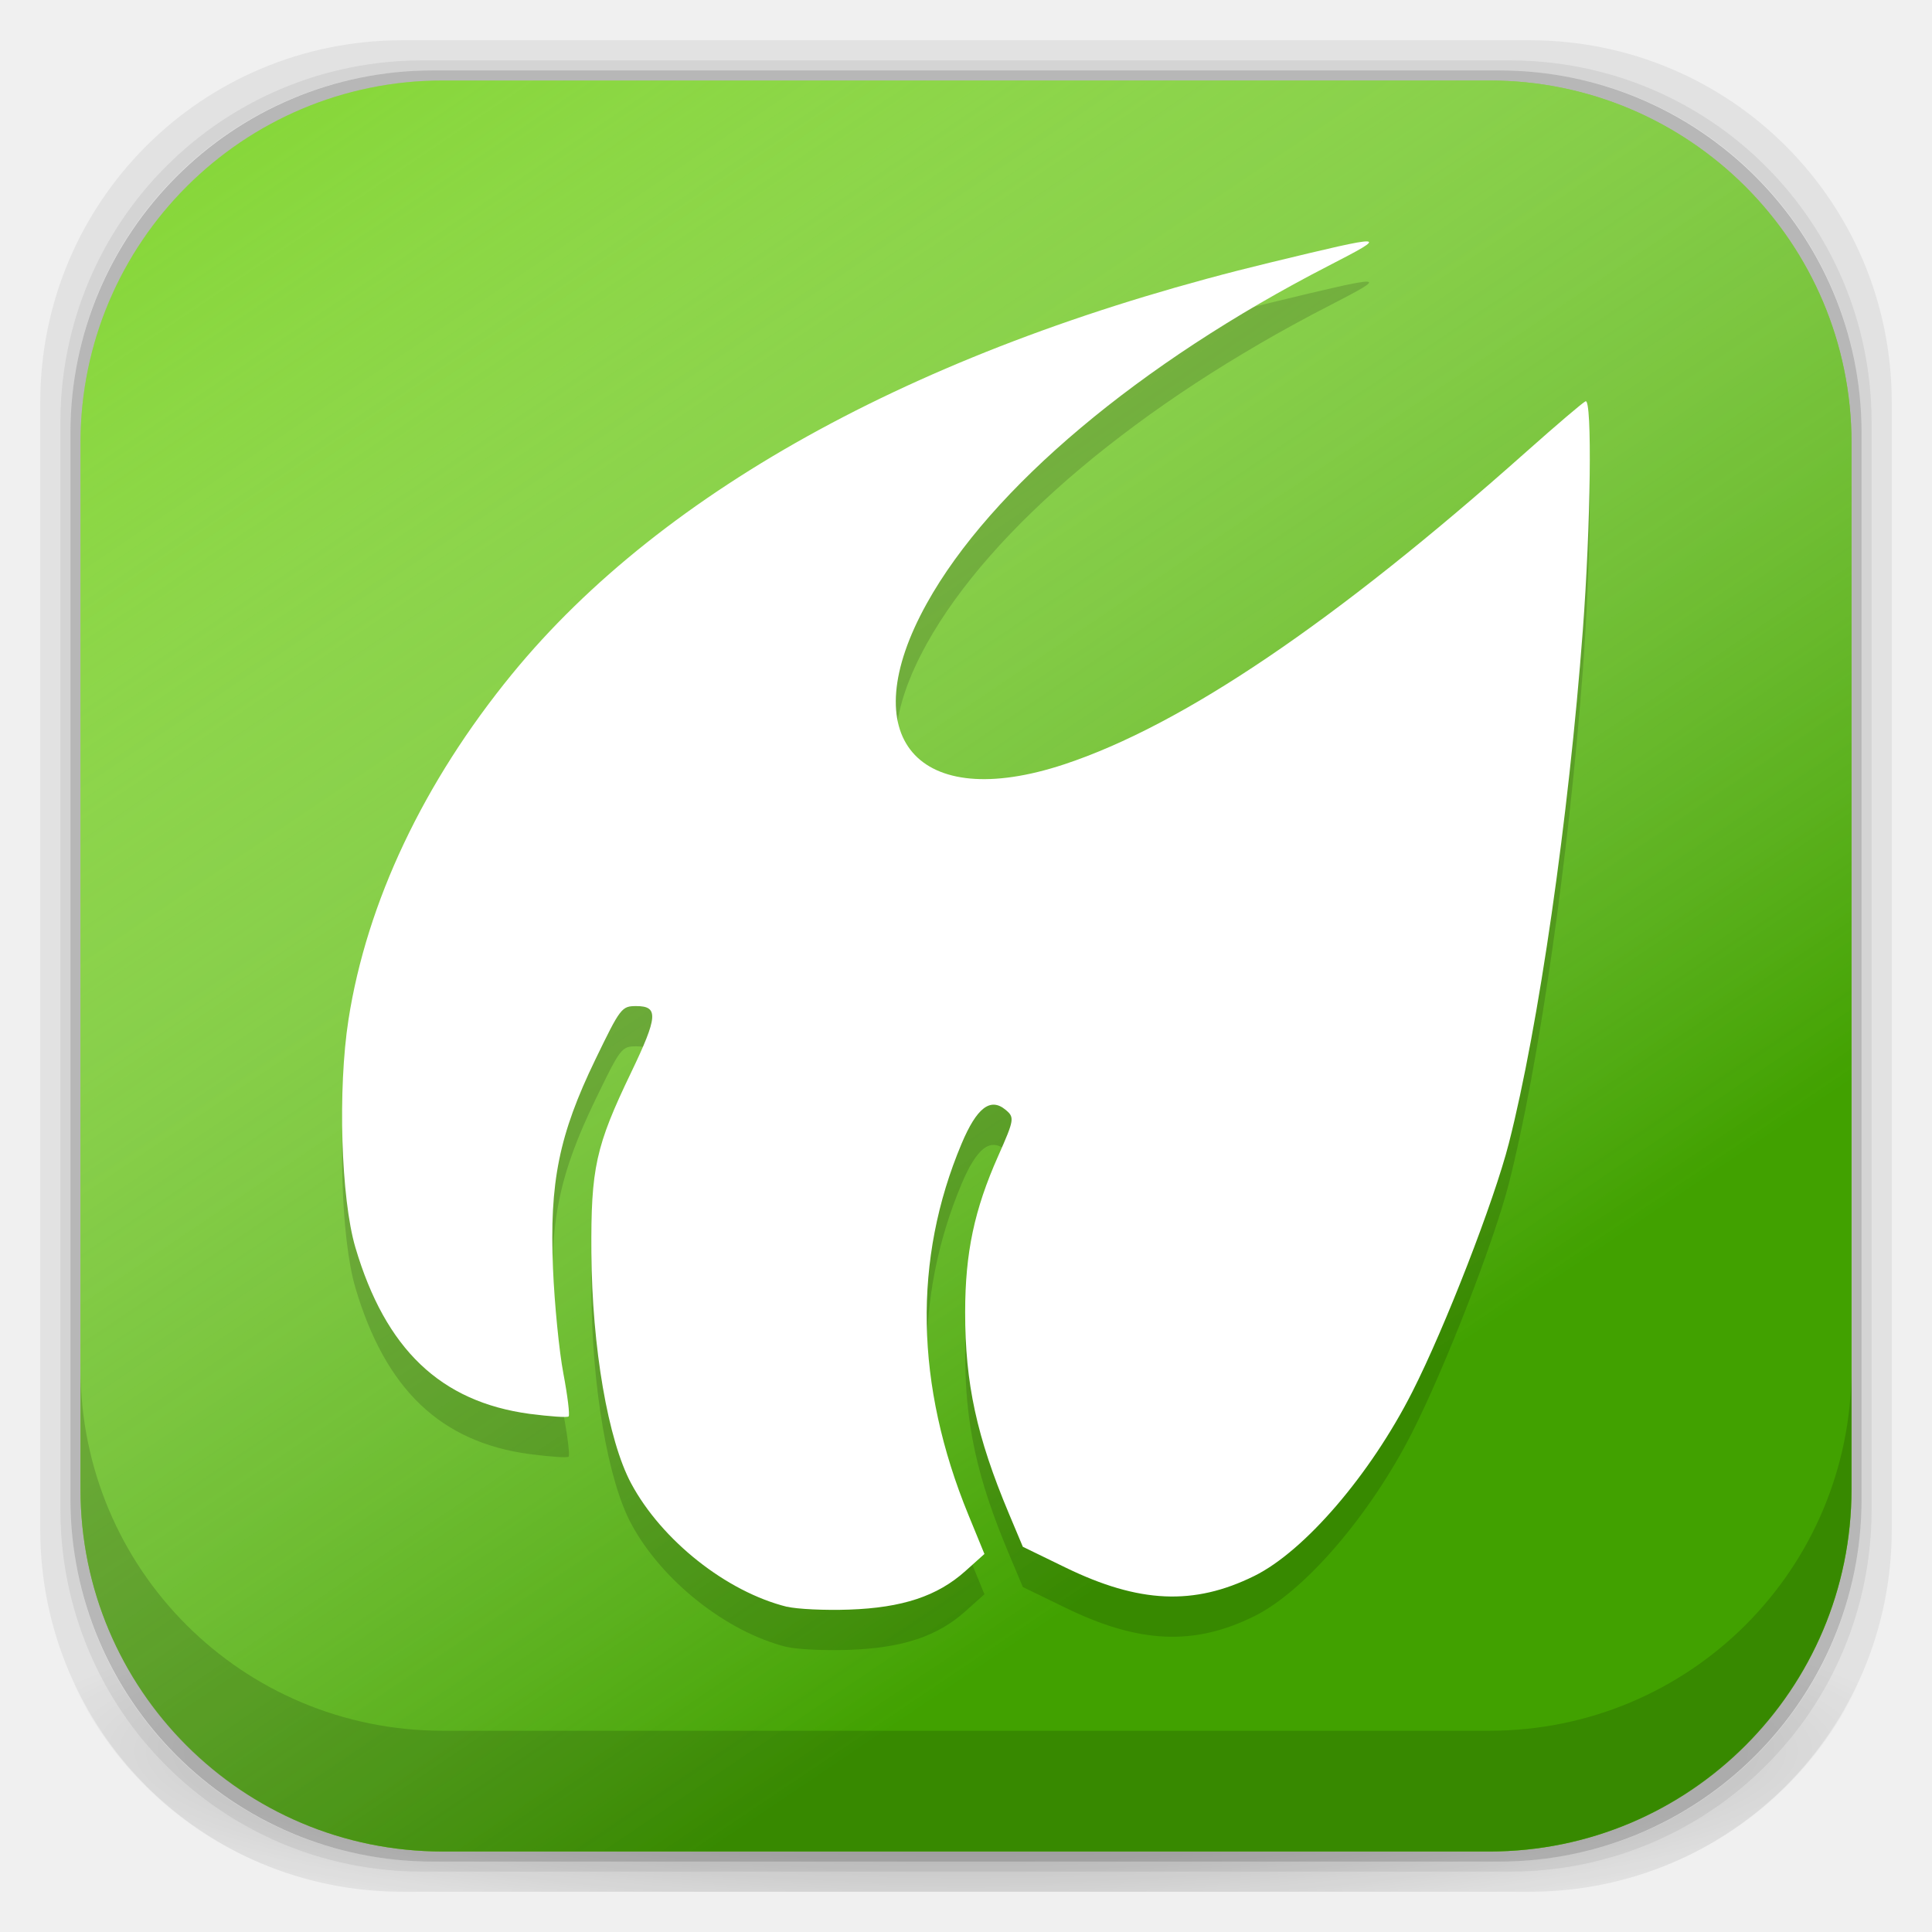
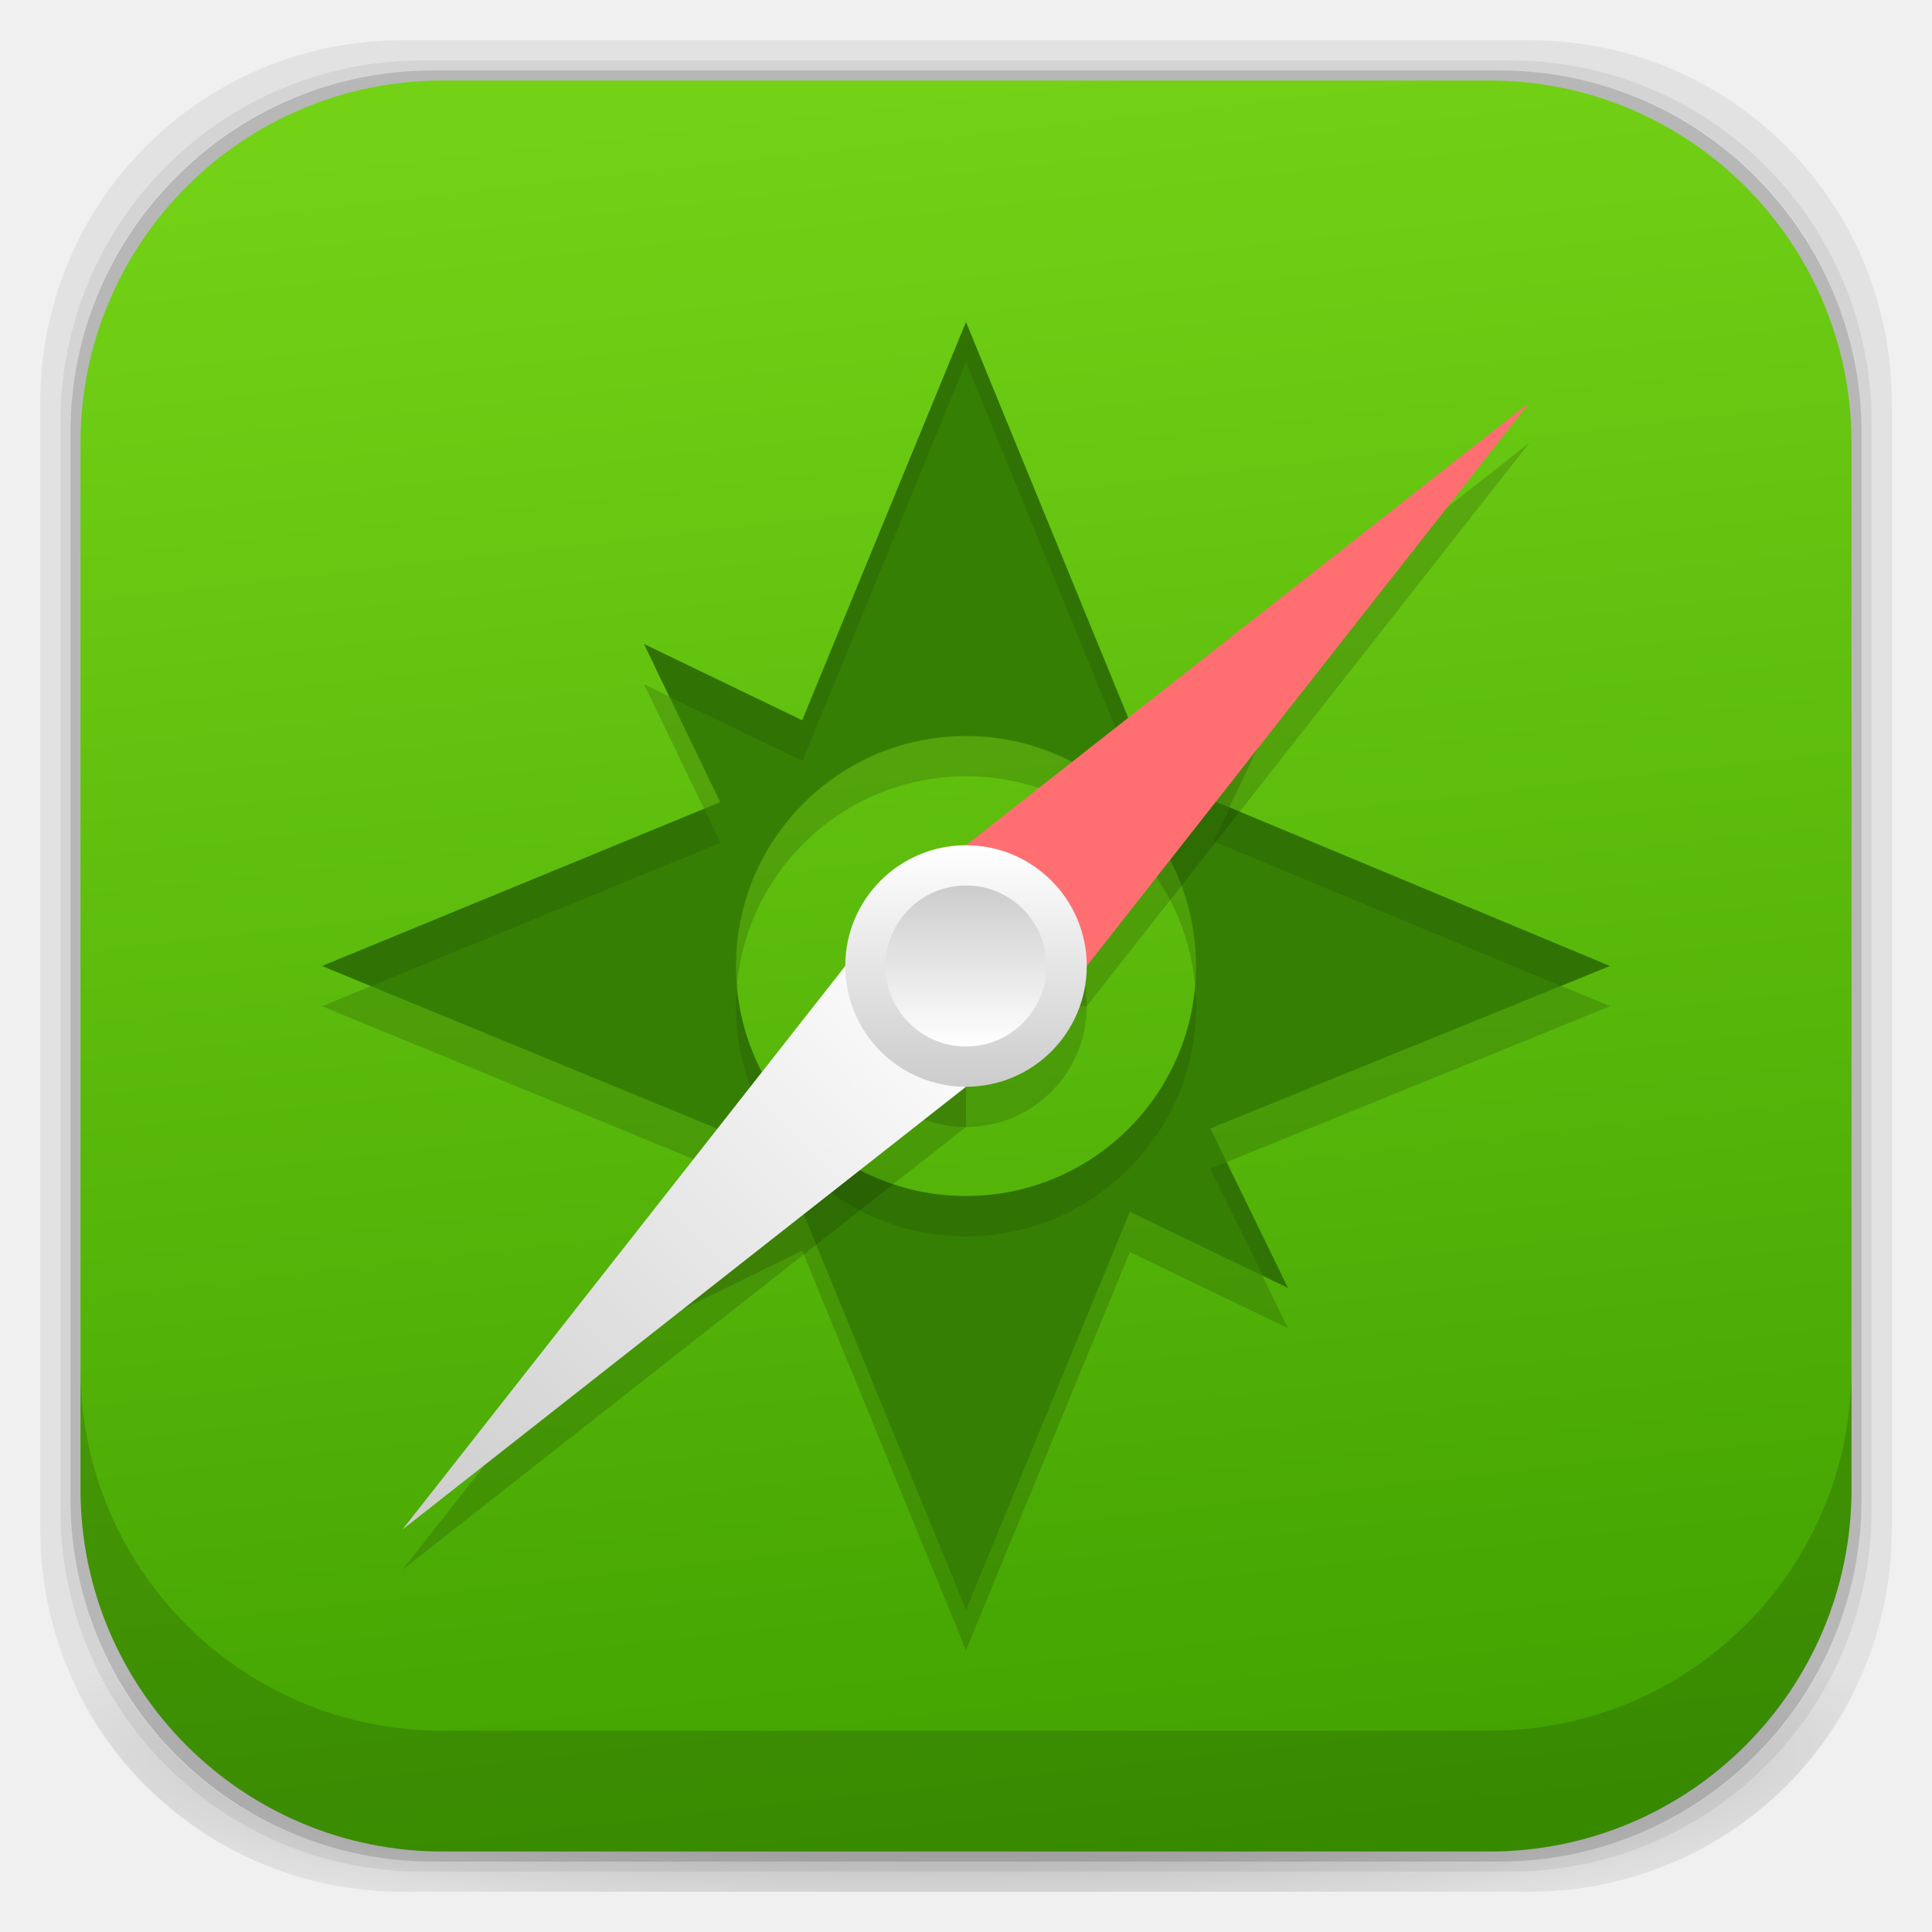
<svg xmlns="http://www.w3.org/2000/svg" xmlns:xlink="http://www.w3.org/1999/xlink" width="48" height="48" id="svg4230" version="1.1">
  <defs id="defs4232">
    <linearGradient id="linearGradient3796">
      <stop style="stop-color:#f7f7f7;stop-opacity:1;" offset="0" id="stop3798" />
      <stop style="stop-color:#ececec;stop-opacity:1;" offset="1" id="stop3800" />
    </linearGradient>
    <linearGradient id="linearGradient4524">
      <stop style="stop-color:#1c5ed1;stop-opacity:1;" offset="0" id="stop4526" />
      <stop style="stop-color:#3675e3;stop-opacity:1;" offset="1" id="stop4528" />
    </linearGradient>
    <linearGradient id="linearGradient4243">
      <stop style="stop-color:#000000;stop-opacity:1;" offset="0" id="stop4245" />
      <stop style="stop-color:#000000;stop-opacity:0;" offset="1" id="stop4247" />
    </linearGradient>
    <radialGradient xlink:href="#linearGradient4243" id="radialGradient4274" gradientUnits="userSpaceOnUse" gradientTransform="matrix(1.043478,0,0,0.1956518,-1.04348,35.18481)" cx="24" cy="42.5" fx="24" fy="42.5" r="23" />
    <linearGradient id="linearGradient3068-1">
-       <stop style="stop-color:#dfdfdf;stop-opacity:1;" offset="0" id="stop3070-5" />
+       <stop style="stop-color:#cccccc;stop-opacity:1;" offset="0" id="stop3070-5" />
      <stop style="stop-color:#ffffff;stop-opacity:1;" offset="1" id="stop3072-7" />
    </linearGradient>
    <linearGradient xlink:href="#linearGradient3068-1" id="linearGradient4245" x1="24.231" y1="1043.135" x2="24.231" y2="1010.48" gradientUnits="userSpaceOnUse" />
    <linearGradient xlink:href="#linearGradient3796" id="linearGradient3802" x1="24" y1="1015.362" x2="24" y2="1039.362" gradientUnits="userSpaceOnUse" />
    <linearGradient y2="5" x2="4" y1="33" x1="33" gradientTransform="matrix(1.162687,0.3285437,-0.3285437,1.162687,327.7514,406.9256)" gradientUnits="userSpaceOnUse" id="linearGradient2427" xlink:href="#linearGradient3458" />
    <linearGradient y2="19" x2="40" y1="11" x1="13" gradientTransform="matrix(1.162687,0.3285437,-0.3285437,1.162687,325.6313,407.1608)" gradientUnits="userSpaceOnUse" id="linearGradient2416" xlink:href="#linearGradient3412" />
    <linearGradient id="linearGradient3458">
      <stop id="stop3460" offset="0" style="stop-color:#41a100;stop-opacity:1;" />
-       <stop id="stop3462" offset="1" style="stop-color:#ffffff;stop-opacity:0;" />
+       <stop id="stop3462" offset="1" style="stop-color:#73d216;stop-opacity:1;" />
    </linearGradient>
    <linearGradient id="linearGradient3412">
      <stop id="stop3414" offset="0" style="stop-color:#ffffff;stop-opacity:0.598;" />
      <stop id="stop3416" offset="1" style="stop-color:#4e9a06;stop-opacity:0;" />
    </linearGradient>
    <linearGradient xlink:href="#linearGradient3412" id="linearGradient3165" gradientUnits="userSpaceOnUse" gradientTransform="matrix(1.162687,0.3285437,-0.3285437,1.162687,-48.12367,981.7616)" x1="13" y1="11" x2="40" y2="19" />
    <linearGradient xlink:href="#linearGradient3458" id="linearGradient3176" gradientUnits="userSpaceOnUse" gradientTransform="matrix(1.162687,0.3285437,-0.3285437,1.162687,-42.27112,989.155)" x1="33" y1="33" x2="4" y2="5" />
-     <linearGradient xlink:href="#linearGradient3458" id="linearGradient3966" x1="34" y1="35" x2="5" y2="-8" gradientUnits="userSpaceOnUse" />
+     <linearGradient xlink:href="#linearGradient3458" id="linearGradient3966" x1="29" y1="46" x2="24" y2="2" gradientUnits="userSpaceOnUse" gradientTransform="translate(0,1.72e-5)" />
+     <linearGradient xlink:href="#linearGradient3068-1" id="linearGradient4258" x1="21" y1="24" x2="27" y2="24" gradientUnits="userSpaceOnUse" />
+     <linearGradient xlink:href="#linearGradient3068-1" id="linearGradient4262" gradientUnits="userSpaceOnUse" x1="21" y1="24" x2="27" y2="24" />
+     <linearGradient xlink:href="#linearGradient3068-1" id="linearGradient4270" x1="10" y1="38" x2="24" y2="24" gradientUnits="userSpaceOnUse" />
  </defs>
  <g id="layer3" style="display:inline">
    <path style="opacity:0.06;fill:#000000;fill-opacity:1;stroke:none" d="M 10,1 C 5.014,1 1,5.014 1,10 l 0,28 c 0,4.986 4.014,9 9,9 l 28,0 c 4.986,0 9,-4.014 9,-9 L 47,10 C 47,5.014 42.986,1 38,1 L 10,1 z m 0.5,0.5 27,0 c 4.986,0 9,4.014 9,9 l 0,27 c 0,4.986 -4.014,9 -9,9 l -27,0 c -4.986,0 -9,-4.014 -9,-9 l 0,-27 c 0,-4.986 4.014,-9 9,-9 z" id="rect3829" />
    <path style="opacity:0.12;fill:#000000;fill-opacity:1;stroke:none" d="m 10.5,1.5 c -4.986,0 -9,4.014 -9,9 l 0,27 c 0,4.986 4.014,9 9,9 l 27,0 c 4.986,0 9,-4.014 9,-9 l 0,-27 c 0,-4.986 -4.014,-9 -9,-9 l -27,0 z m 0.25,0.25 26.5,0 c 4.986,0 9,4.014 9,9 l 0,26.5 c 0,4.986 -4.014,9 -9,9 l -26.5,0 c -4.986,0 -9,-4.014 -9,-9 l 0,-26.5 c 0,-4.986 4.014,-9 9,-9 z" id="rect3827" />
    <rect style="opacity:0.24;fill:#000000;fill-opacity:1;stroke:none" id="rect3038-4" width="44.5" height="44.5" x="1.75" y="1.75" ry="9" rx="9" />
  </g>
  <g id="layer6" style="display:inline">
    <path style="opacity:0.3;fill:url(#radialGradient4274);fill-opacity:1;stroke:none" d="M 1.031,39 C 1.519,43.519 5.347,47 10,47 l 28,0 c 4.653,0 8.481,-3.481 8.969,-8 l -45.938,0 z" id="rect4241" />
  </g>
  <g id="layer2" style="display:inline">
-     <rect style="fill:#73d216;fill-opacity:1;stroke:none" id="rect3038" width="44" height="44" x="2" y="2" ry="9" rx="9" />
    <rect rx="9" ry="9" y="2" x="2" height="44" width="44" id="rect3958" style="fill:url(#linearGradient3966);fill-opacity:1;stroke:none" />
+     <path id="path4239" d="M 24,9 19.929,18.893 16,17 17.893,20.929 8,25 17.893,29.071 16,33 19.929,31.071 24,41 28.071,31.107 32,33 30.071,29.036 40,25 30.143,20.893 32,17 28.071,18.929 z m 0,10.286 c 3.153,0 5.714,2.561 5.714,5.714 0,3.153 -2.561,5.714 -5.714,5.714 -3.153,0 -5.714,-2.561 -5.714,-5.714 0,-3.153 2.561,-5.714 5.714,-5.714 z" style="opacity:0.15;fill:#000000;fill-opacity:1" />
+     <path style="fill:#358004;opacity:1;fill-opacity:1" d="M 24,8 19.929,17.893 16,16 17.893,19.929 8,24 17.893,28.071 16,32 19.929,30.071 24,40 28.071,30.107 32,32 30.071,28.036 40,24 30.143,19.893 32,16 28.071,17.929 z m 0,10.286 c 3.153,0 5.714,2.561 5.714,5.714 0,3.153 -2.561,5.714 -5.714,5.714 -3.153,0 -5.714,-2.561 -5.714,-5.714 0,-3.153 2.561,-5.714 5.714,-5.714 z" id="polygon4065" />
+     <path d="m 27,24 a 3,3 0 1 1 -6,0 3,3 0 1 1 6,0 z" id="path4243" style="fill:#000000;fill-opacity:1;stroke:none;opacity:0.15" transform="translate(0,1)" />
+     <path id="path4245" d="M 24,25 21,25 10,39 24,28 z" style="opacity:0.15;fill:#000000" />
+     <path style="fill:#000000;fill-opacity:1;opacity:0.1" d="M 24,8 19.938,17.906 16,16 16.625,17.312 19.938,18.906 24,9 28.062,18.938 31.375,17.312 32,16 28.062,17.938 24,8 z M 30.562,20.062 30.156,20.906 38.781,24.5 40,24 30.562,20.062 z M 17.5,20.094 8,24 9.219,24.5 17.906,20.938 17.5,20.094 z m 0.812,4.5 c -0.009,0.133 -0.031,0.271 -0.031,0.406 0,3.153 2.566,5.719 5.719,5.719 3.153,0 5.719,-2.566 5.719,-5.719 0,-0.135 -0.022,-0.274 -0.031,-0.406 -0.293,2.879 -2.732,5.125 -5.688,5.125 -2.956,0 -5.395,-2.246 -5.688,-5.125 z M 30.469,28.875 30.062,29.031 31.375,31.688 32,32 30.469,28.875 z M 17.5,28.906 16,32 16.625,31.688 17.906,29.062 17.5,28.906 z" id="path4247" />
+     <path style="fill:url(#linearGradient4270);fill-opacity:1" d="M 24,24 21,24 10,38 24,27 z" id="polygon4227" />
+     <path style="opacity:0.15;fill:#000000;fill-opacity:1" d="M 24,25 27,25 38,11 24,22 z" id="path4241" />
+     <path id="path4234" d="M 24,24 27,24 38,10 24,21 z" style="fill:#ff6f72;fill-opacity:1" />
+     <path style="fill:url(#linearGradient4258);fill-opacity:1;stroke:none" id="path4237" d="m 27,24 a 3,3 0 1 1 -6,0 3,3 0 1 1 6,0 z" transform="matrix(0,-1,1,0,0,48)" />
+     <path transform="matrix(0,0.6666667,0.6666667,0,8,8)" d="m 27,24 a 3,3 0 1 1 -6,0 3,3 0 1 1 6,0 z" id="path4260" style="fill:url(#linearGradient4262);fill-opacity:1;stroke:none" />
  </g>
-   <g id="layer1" transform="translate(0,-1004.362)" style="display:inline">
-     <path id="path4016" d="m 19.555,1045.283 c -1.503,-0.372 -3.115,-1.649 -3.875,-3.067 -0.574,-1.072 -0.971,-3.377 -0.987,-5.737 -0.014,-2.095 0.105,-2.637 0.987,-4.472 0.665,-1.385 0.686,-1.649 0.128,-1.649 -0.363,0 -0.393,0.039 -1.017,1.329 -0.903,1.867 -1.142,3.045 -1.052,5.192 0.037,0.881 0.153,2.055 0.258,2.608 0.105,0.554 0.163,1.033 0.13,1.066 -0.033,0.032 -0.469,0 -0.968,-0.064 -2.215,-0.3 -3.583,-1.607 -4.33,-4.136 -0.357,-1.21 -0.44,-3.936 -0.171,-5.66 0.455,-2.917 1.866,-5.897 4.062,-8.582 3.783,-4.623 10.3,-8.163 18.825,-10.223 2.969,-0.718 3.002,-0.716 1.459,0.079 -4.692,2.415 -8.385,5.519 -9.978,8.387 -1.848,3.326 -0.239,5.207 3.416,3.997 2.944,-0.975 6.714,-3.526 11.477,-7.764 0.753,-0.67 1.417,-1.235 1.475,-1.256 0.166,-0.059 0.127,3.08 -0.07,5.701 -0.352,4.664 -1.099,9.844 -1.837,12.735 -0.368,1.44 -1.584,4.572 -2.399,6.177 -1.042,2.054 -2.675,3.955 -3.927,4.573 -1.499,0.74 -2.863,0.679 -4.693,-0.212 l -1.056,-0.514 -0.347,-0.826 c -0.8,-1.906 -1.087,-3.228 -1.086,-5.002 9.25e-4,-1.476 0.226,-2.542 0.819,-3.877 0.405,-0.912 0.413,-0.964 0.181,-1.155 -0.375,-0.308 -0.713,-0.046 -1.088,0.844 -1.211,2.877 -1.154,5.997 0.168,9.222 l 0.399,0.973 -0.473,0.424 c -0.694,0.623 -1.566,0.912 -2.884,0.958 -0.605,0.022 -1.301,-0.012 -1.548,-0.072 z" style="fill:#000000;fill-opacity:1;opacity:0.15" />
-     <path style="fill:#ffffff;fill-opacity:1" d="m 19.555,1044.283 c -1.503,-0.372 -3.115,-1.649 -3.875,-3.067 -0.574,-1.072 -0.971,-3.377 -0.987,-5.737 -0.014,-2.095 0.105,-2.637 0.987,-4.472 0.665,-1.385 0.686,-1.649 0.128,-1.649 -0.363,0 -0.393,0.039 -1.017,1.329 -0.903,1.867 -1.142,3.045 -1.052,5.192 0.037,0.881 0.153,2.055 0.258,2.608 0.105,0.554 0.163,1.033 0.13,1.066 -0.033,0.032 -0.469,0 -0.968,-0.064 -2.215,-0.3 -3.583,-1.607 -4.33,-4.136 -0.357,-1.21 -0.44,-3.936 -0.171,-5.66 0.455,-2.917 1.866,-5.897 4.062,-8.582 3.783,-4.623 10.3,-8.163 18.825,-10.223 2.969,-0.718 3.002,-0.716 1.459,0.079 -4.692,2.415 -8.385,5.519 -9.978,8.387 -1.848,3.326 -0.239,5.207 3.416,3.997 2.944,-0.975 6.714,-3.526 11.477,-7.764 0.753,-0.67 1.417,-1.235 1.475,-1.256 0.166,-0.059 0.127,3.08 -0.07,5.701 -0.352,4.664 -1.099,9.844 -1.837,12.735 -0.368,1.44 -1.584,4.572 -2.399,6.177 -1.042,2.054 -2.675,3.955 -3.927,4.573 -1.499,0.74 -2.863,0.679 -4.693,-0.212 l -1.056,-0.514 -0.347,-0.826 c -0.8,-1.906 -1.087,-3.228 -1.086,-5.002 9.25e-4,-1.476 0.226,-2.542 0.819,-3.877 0.405,-0.912 0.413,-0.964 0.181,-1.155 -0.375,-0.308 -0.713,-0.046 -1.088,0.844 -1.211,2.877 -1.154,5.997 0.168,9.222 l 0.399,0.973 -0.473,0.424 c -0.694,0.623 -1.566,0.912 -2.884,0.958 -0.605,0.022 -1.301,-0.012 -1.548,-0.072 z" id="path4014" />
-   </g>
+   <g id="layer1" transform="translate(0,-1004.362)" style="display:inline" />
  <g id="layer4" style="display:inline">
    <path style="opacity:0.15;fill:#000000;fill-opacity:1;stroke:none" d="m 2,34 0,3 c 0,4.986 4.014,9 9,9 l 26,0 c 4.986,0 9,-4.014 9,-9 l 0,-3 c 0,4.986 -4.014,9 -9,9 L 11,43 C 6.014,43 2,38.986 2,34 Z" id="rect3038-42" />
  </g>
  <g id="layer7" style="display:none">
    <rect rx="9" ry="9" y="2" x="2" height="44" width="44" id="rect4169" style="fill:#abe1ad;fill-opacity:1;stroke:none;display:inline" />
  </g>
</svg>
